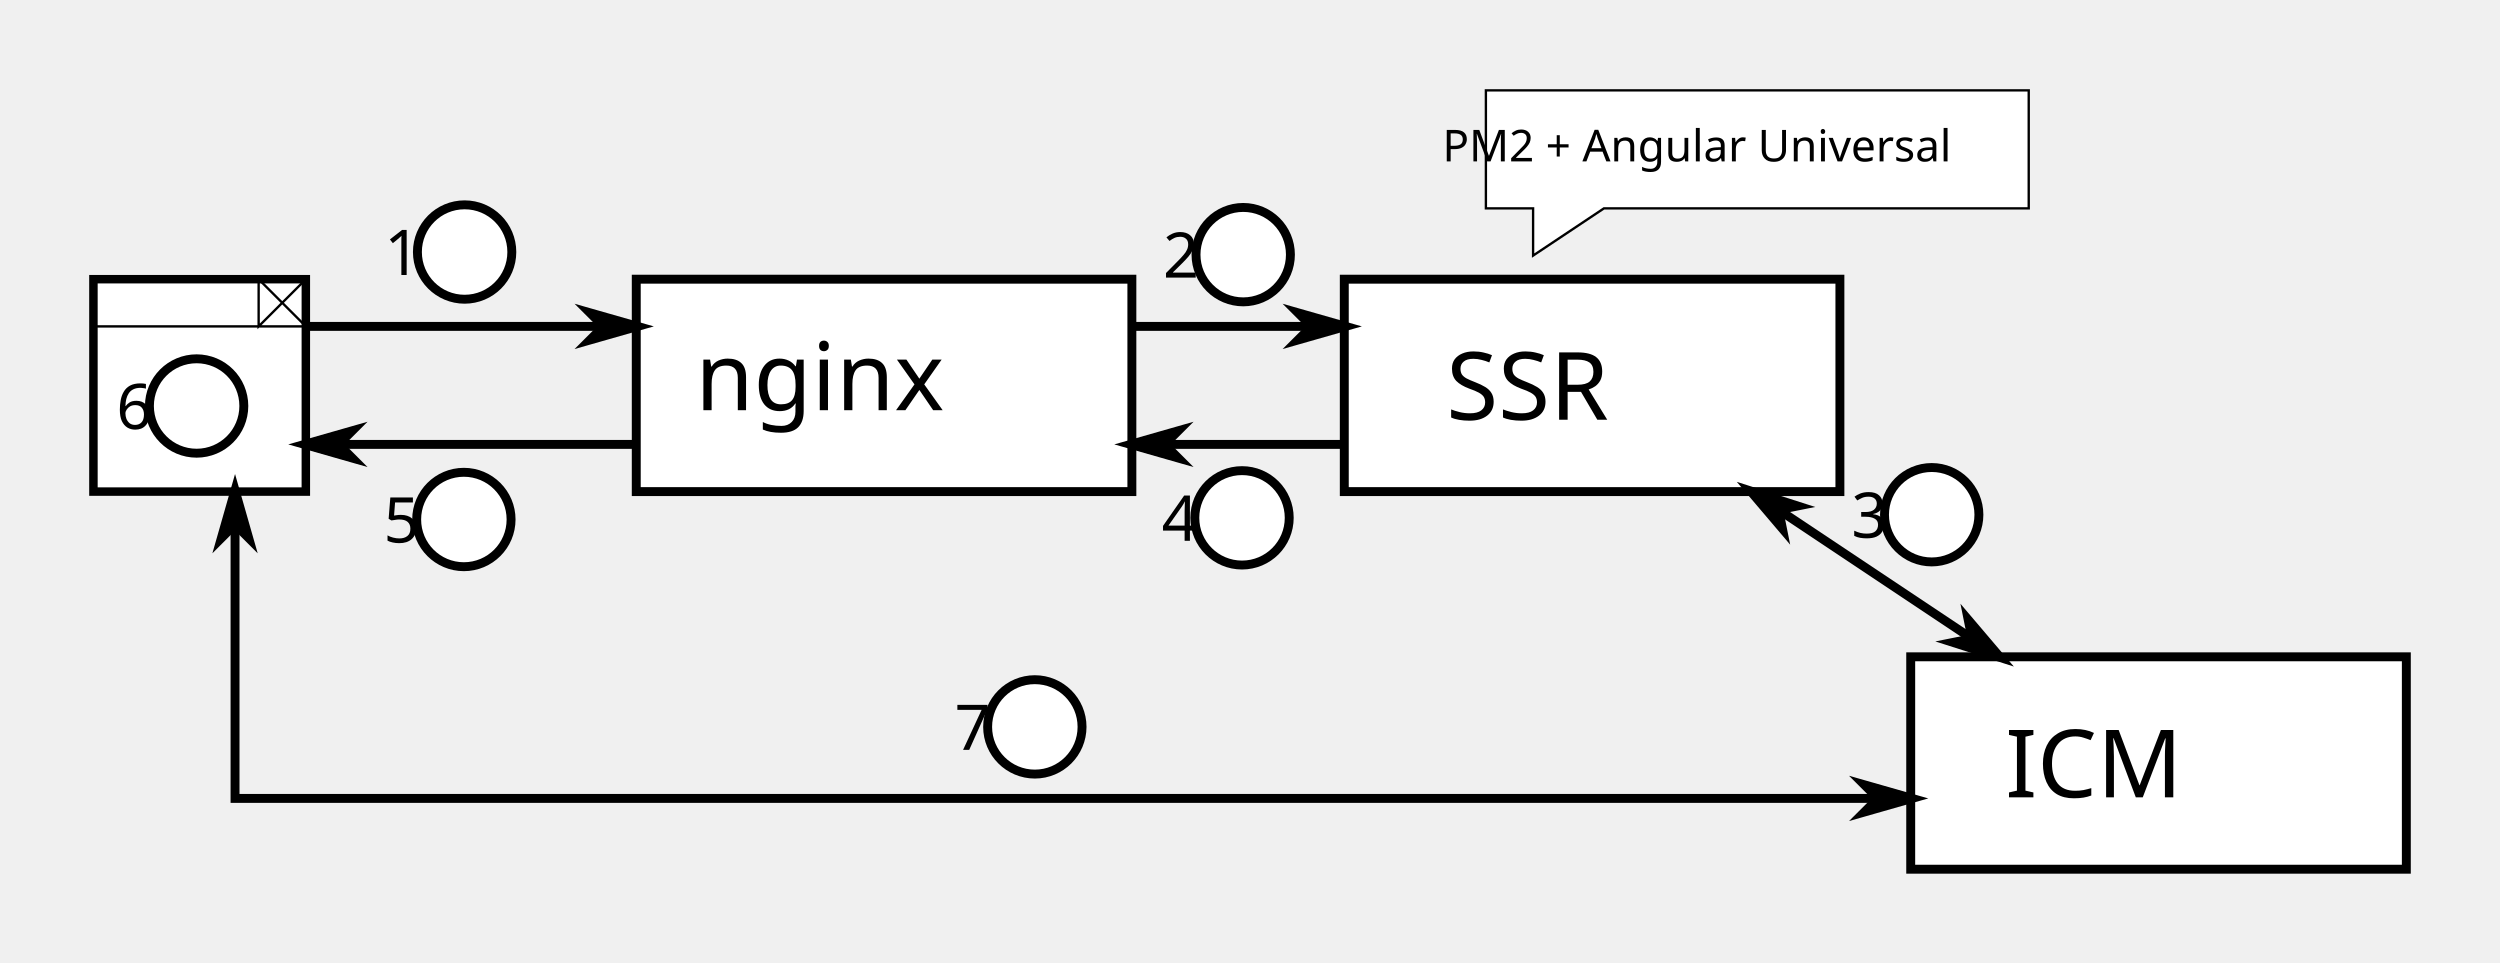
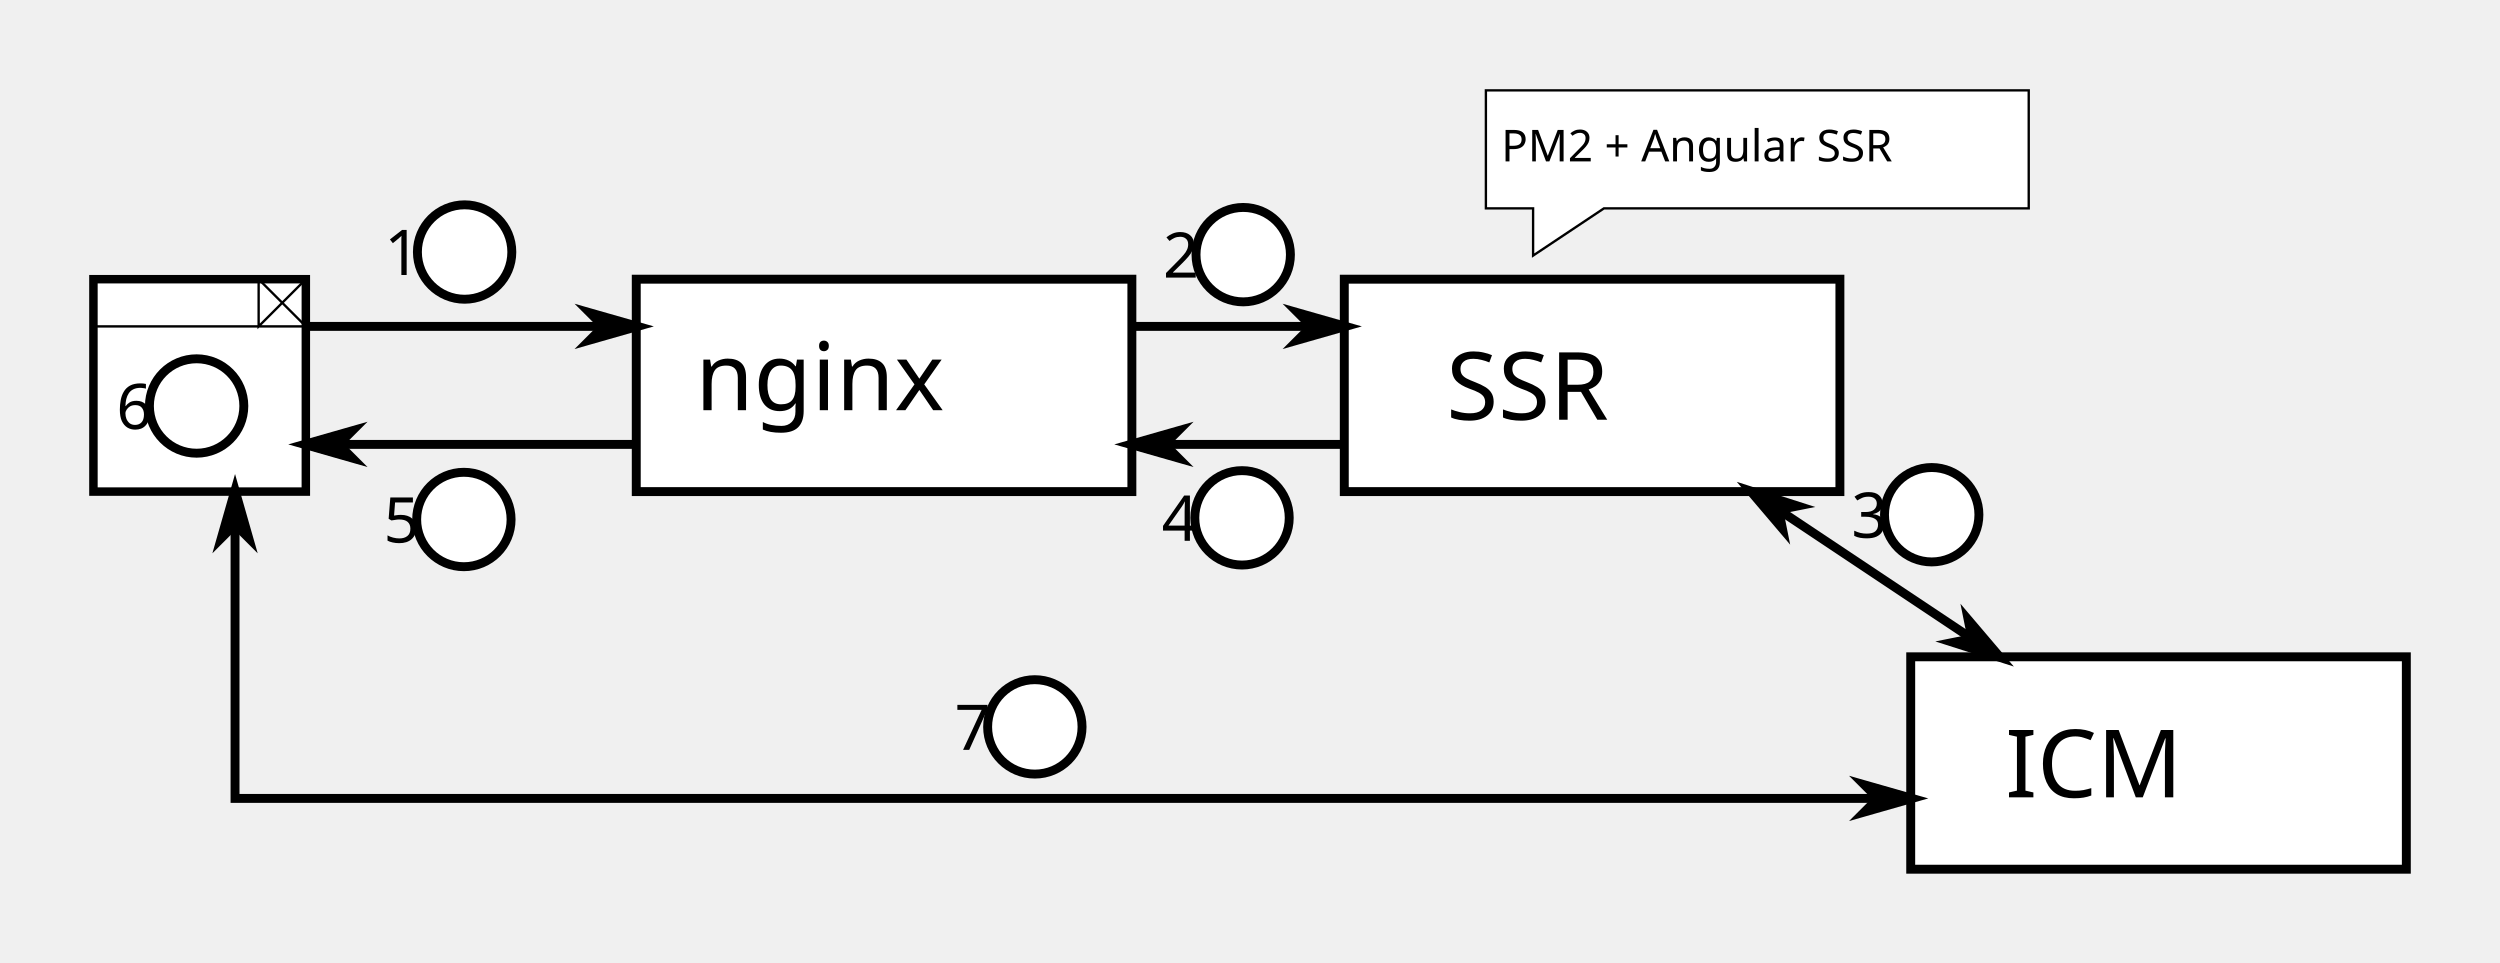
<svg xmlns="http://www.w3.org/2000/svg" width="280.266mm" height="107.945mm" viewBox="0 0 280.266 107.945" version="1.1" id="svg8">
  <defs id="defs2">
    <marker style="overflow:visible" id="marker1984" refX="0" refY="0" orient="auto">
      <path transform="matrix(0.4,0,0,0.4,4,0)" style="fill:#000000;fill-opacity:1;fill-rule:evenodd;stroke:#000000;stroke-width:1pt;stroke-opacity:1" d="M 0,0 5,-5 -12.5,0 5,5 Z" id="path1982" />
    </marker>
    <marker style="overflow:visible" id="marker1902" refX="0" refY="0" orient="auto">
      <path transform="matrix(-0.4,0,0,-0.4,-4,0)" style="fill:#000000;fill-opacity:1;fill-rule:evenodd;stroke:#000000;stroke-width:1pt;stroke-opacity:1" d="M 0,0 5,-5 -12.5,0 5,5 Z" id="path1900" />
    </marker>
    <marker style="overflow:visible" id="marker1844" refX="0" refY="0" orient="auto">
      <path transform="matrix(-0.4,0,0,-0.4,-4,0)" style="fill:#000000;fill-opacity:1;fill-rule:evenodd;stroke:#000000;stroke-width:1pt;stroke-opacity:1" d="M 0,0 5,-5 -12.5,0 5,5 Z" id="path1842" />
    </marker>
    <marker style="overflow:visible" id="marker1792" refX="0" refY="0" orient="auto">
      <path transform="matrix(-0.4,0,0,-0.4,-4,0)" style="fill:#000000;fill-opacity:1;fill-rule:evenodd;stroke:#000000;stroke-width:1pt;stroke-opacity:1" d="M 0,0 5,-5 -12.5,0 5,5 Z" id="path1790" />
    </marker>
    <marker orient="auto" refY="0" refX="0" id="Arrow1Mstart" style="overflow:visible">
      <path id="path908" d="M 0,0 5,-5 -12.5,0 5,5 Z" style="fill:#000000;fill-opacity:1;fill-rule:evenodd;stroke:#000000;stroke-width:1pt;stroke-opacity:1" transform="matrix(0.4,0,0,0.4,4,0)" />
    </marker>
    <marker style="overflow:visible" id="marker1338" refX="0" refY="0" orient="auto">
      <path transform="matrix(-0.4,0,0,-0.4,-4,0)" style="fill:#000000;fill-opacity:1;fill-rule:evenodd;stroke:#000000;stroke-width:1pt;stroke-opacity:1" d="M 0,0 5,-5 -12.5,0 5,5 Z" id="path1336" />
    </marker>
    <marker style="overflow:visible" id="marker1298" refX="0" refY="0" orient="auto">
      <path transform="matrix(-0.4,0,0,-0.4,-4,0)" style="fill:#000000;fill-opacity:1;fill-rule:evenodd;stroke:#000000;stroke-width:1pt;stroke-opacity:1" d="M 0,0 5,-5 -12.5,0 5,5 Z" id="path1296" />
    </marker>
    <marker orient="auto" refY="0" refX="0" id="Arrow1Mend" style="overflow:visible">
      <path id="path911" d="M 0,0 5,-5 -12.5,0 5,5 Z" style="fill:#000000;fill-opacity:1;fill-rule:evenodd;stroke:#000000;stroke-width:1pt;stroke-opacity:1" transform="matrix(-0.4,0,0,-0.4,-4,0)" />
    </marker>
    <marker style="overflow:visible" id="marker1208" refX="0" refY="0" orient="auto">
      <path transform="matrix(-0.8,0,0,-0.8,-10,0)" style="fill:#000000;fill-opacity:1;fill-rule:evenodd;stroke:#000000;stroke-width:1pt;stroke-opacity:1" d="M 0,0 5,-5 -12.5,0 5,5 Z" id="path1206" />
    </marker>
    <marker style="overflow:visible" id="marker1186" refX="0" refY="0" orient="auto">
      <path transform="matrix(-0.8,0,0,-0.8,-10,0)" style="fill:#000000;fill-opacity:1;fill-rule:evenodd;stroke:#000000;stroke-width:1pt;stroke-opacity:1" d="M 0,0 5,-5 -12.5,0 5,5 Z" id="path1184" />
    </marker>
  </defs>
  <g id="layer1" transform="translate(-2.754825,-43.45104)">
    <path style="fill:#ffffff;stroke:#000000;stroke-width:0.265px;stroke-linecap:butt;stroke-linejoin:miter;stroke-opacity:1;fill-opacity:1" d="M 230.188,53.583 V 66.812 h -47.625 l -7.938,5.292 V 66.812 h -5.292 V 53.583 Z" id="path867" />
    <rect style="fill:#ffffff;fill-opacity:1;stroke:#000000;stroke-width:0.949;stroke-miterlimit:4;stroke-dasharray:none;stroke-dashoffset:0;stroke-opacity:1" id="rect817" width="23.812" height="23.812" x="13.229" y="74.75" />
    <path style="fill:none;stroke:#000000;stroke-width:0.265px;stroke-linecap:butt;stroke-linejoin:miter;stroke-opacity:1" d="M 13.229,80.042 H 37.042 L 31.75,74.75 v 5.292 L 37.042,74.75" id="path819" />
    <rect style="fill:#ffffff;fill-opacity:1;stroke:#000000;stroke-width:1;stroke-miterlimit:4;stroke-dasharray:none;stroke-dashoffset:0;stroke-opacity:1" id="rect821" width="55.562" height="23.812" x="74.083" y="74.75" />
    <text xml:space="preserve" style="font-style:normal;font-weight:normal;font-size:10.583px;line-height:1.25;font-family:sans-serif;text-align:center;letter-spacing:0px;word-spacing:0px;text-anchor:middle;fill:#000000;fill-opacity:1;stroke:none;stroke-width:0.265" x="101.542" y="89.436" id="text825">
      <tspan id="tspan823" x="101.542" y="89.436" style="text-align:center;text-anchor:middle;stroke-width:0.265">nginx</tspan>
    </text>
    <rect style="fill:#ffffff;fill-opacity:1;stroke:#000000;stroke-width:1;stroke-miterlimit:4;stroke-dasharray:none;stroke-dashoffset:0;stroke-opacity:1" id="rect821-5" width="55.562" height="23.812" x="153.458" y="74.75" />
    <text xml:space="preserve" style="font-style:normal;font-weight:normal;font-size:10.583px;line-height:1.25;font-family:sans-serif;text-align:center;letter-spacing:0px;word-spacing:0px;text-anchor:middle;fill:#000000;fill-opacity:1;stroke:none;stroke-width:0.265" x="180.873" y="90.504" id="text825-8">
      <tspan id="tspan823-6" x="180.873" y="90.504" style="text-align:center;text-anchor:middle;stroke-width:0.265">SSR</tspan>
    </text>
    <text xml:space="preserve" style="font-style:normal;font-weight:normal;font-size:10.583px;line-height:1.25;font-family:sans-serif;text-align:center;letter-spacing:0px;word-spacing:0px;text-anchor:middle;fill:#000000;fill-opacity:1;stroke:none;stroke-width:0.265" x="199.86" y="61.545" id="text850">
-       <tspan x="199.86" y="61.545" style="font-size:4.939px;text-align:center;text-anchor:middle;stroke-width:0.265" id="tspan854">PM2 + Angular Universal</tspan>
+       <tspan x="199.86" y="61.545" style="font-size:4.939px;text-align:center;text-anchor:middle;stroke-width:0.265" id="tspan854">PM2 + Angular SSR</tspan>
    </text>
    <rect style="fill:#ffffff;fill-opacity:1;stroke:#000000;stroke-width:1;stroke-miterlimit:4;stroke-dasharray:none;stroke-dashoffset:0;stroke-opacity:1" id="rect821-5-0" width="55.562" height="23.812" x="216.958" y="117.083" />
    <text xml:space="preserve" style="font-style:normal;font-weight:normal;font-size:10.583px;line-height:1.25;font-family:sans-serif;text-align:center;letter-spacing:0px;word-spacing:0px;text-anchor:middle;fill:#000000;fill-opacity:1;stroke:none;stroke-width:0.265" x="244.373" y="132.837" id="text825-8-2">
      <tspan id="tspan823-6-6" x="244.373" y="132.837" style="text-align:center;text-anchor:middle;stroke-width:0.265">ICM</tspan>
    </text>
    <path style="fill:none;fill-rule:evenodd;stroke:#000000;stroke-width:1;stroke-linecap:butt;stroke-linejoin:miter;stroke-miterlimit:4;stroke-dasharray:none;stroke-opacity:1;marker-end:url(#marker1298)" d="M 37.042,80.042 H 74.083" id="path896" />
    <path style="fill:none;fill-rule:evenodd;stroke:#000000;stroke-width:1;stroke-linecap:butt;stroke-linejoin:miter;stroke-miterlimit:4;stroke-dasharray:none;stroke-opacity:1;marker-end:url(#Arrow1Mend)" d="m 129.646,80.042 h 23.812" id="path898" />
    <path style="fill:none;fill-rule:evenodd;stroke:#000000;stroke-width:1;stroke-linecap:butt;stroke-linejoin:miter;stroke-miterlimit:4;stroke-dasharray:none;stroke-opacity:1;marker-start:url(#Arrow1Mstart);marker-end:url(#marker1338)" d="m 199.099,98.562 27.781,18.521" id="path900" />
    <path style="fill:none;stroke:#000000;stroke-width:1;stroke-linecap:butt;stroke-linejoin:miter;stroke-miterlimit:4;stroke-dasharray:none;stroke-opacity:1;marker-end:url(#marker1844)" d="m 153.458,93.271 h -23.812" id="path1748" />
    <path style="fill:none;stroke:#000000;stroke-width:1;stroke-linecap:butt;stroke-linejoin:miter;stroke-miterlimit:4;stroke-dasharray:none;stroke-opacity:1;marker-end:url(#marker1792)" d="M 74.083,93.271 H 37.042" id="path1750" />
    <path style="fill:none;stroke:#000000;stroke-width:1;stroke-linecap:butt;stroke-linejoin:miter;stroke-miterlimit:4;stroke-dasharray:none;stroke-opacity:1;marker-start:url(#marker1984);marker-end:url(#marker1902)" d="m 29.104,98.562 v 34.396 H 216.958" id="path1752" />
    <circle style="fill:#ffffff;fill-opacity:1;stroke:#000000;stroke-width:1;stroke-miterlimit:4;stroke-dasharray:none;stroke-dashoffset:0;stroke-opacity:1" id="path2070" cx="54.841" cy="71.705" r="5.292" />
    <text xml:space="preserve" style="font-style:normal;font-weight:normal;font-size:10.583px;line-height:1.25;font-family:sans-serif;text-align:center;letter-spacing:0px;word-spacing:0px;text-anchor:middle;fill:#000000;fill-opacity:1;stroke:none;stroke-width:0.265" x="54.741" y="74.279" id="text2074">
      <tspan id="tspan2072" x="54.741" y="74.279" style="font-size:7.056px;text-align:center;text-anchor:middle;stroke-width:0.265">1</tspan>
    </text>
    <circle style="fill:#ffffff;fill-opacity:1;stroke:#000000;stroke-width:1;stroke-miterlimit:4;stroke-dasharray:none;stroke-dashoffset:0;stroke-opacity:1" id="path2070-2" cx="142.127" cy="71.999" r="5.292" />
    <text xml:space="preserve" style="font-style:normal;font-weight:normal;font-size:10.583px;line-height:1.25;font-family:sans-serif;text-align:center;letter-spacing:0px;word-spacing:0px;text-anchor:middle;fill:#000000;fill-opacity:1;stroke:none;stroke-width:0.265" x="142.027" y="74.573" id="text2074-6">
      <tspan id="tspan2072-5" x="142.027" y="74.573" style="font-size:7.056px;text-align:center;text-anchor:middle;stroke-width:0.265">2</tspan>
    </text>
    <circle style="fill:#ffffff;fill-opacity:1;stroke:#000000;stroke-width:1;stroke-miterlimit:4;stroke-dasharray:none;stroke-dashoffset:0;stroke-opacity:1" id="path2070-7" cx="219.311" cy="101.155" r="5.292" />
    <text xml:space="preserve" style="font-style:normal;font-weight:normal;font-size:10.583px;line-height:1.25;font-family:sans-serif;text-align:center;letter-spacing:0px;word-spacing:0px;text-anchor:middle;fill:#000000;fill-opacity:1;stroke:none;stroke-width:0.265" x="219.211" y="103.728" id="text2074-5">
      <tspan id="tspan2072-57" x="219.211" y="103.728" style="font-size:7.056px;text-align:center;text-anchor:middle;stroke-width:0.265">3</tspan>
    </text>
    <circle style="fill:#ffffff;fill-opacity:1;stroke:#000000;stroke-width:1;stroke-miterlimit:4;stroke-dasharray:none;stroke-dashoffset:0;stroke-opacity:1" id="path2070-27" cx="141.993" cy="101.504" r="5.292" />
    <text xml:space="preserve" style="font-style:normal;font-weight:normal;font-size:10.583px;line-height:1.25;font-family:sans-serif;text-align:center;letter-spacing:0px;word-spacing:0px;text-anchor:middle;fill:#000000;fill-opacity:1;stroke:none;stroke-width:0.265" x="141.893" y="104.077" id="text2074-3">
      <tspan id="tspan2072-9" x="141.893" y="104.077" style="font-size:7.056px;text-align:center;text-anchor:middle;stroke-width:0.265">4</tspan>
    </text>
    <circle style="fill:#ffffff;fill-opacity:1;stroke:#000000;stroke-width:1;stroke-miterlimit:4;stroke-dasharray:none;stroke-dashoffset:0;stroke-opacity:1" id="path2070-71" cx="54.758" cy="101.69" r="5.292" />
    <text xml:space="preserve" style="font-style:normal;font-weight:normal;font-size:10.583px;line-height:1.25;font-family:sans-serif;text-align:center;letter-spacing:0px;word-spacing:0px;text-anchor:middle;fill:#000000;fill-opacity:1;stroke:none;stroke-width:0.265" x="54.658" y="104.264" id="text2074-59">
      <tspan id="tspan2072-8" x="54.658" y="104.264" style="font-size:7.056px;text-align:center;text-anchor:middle;stroke-width:0.265">5</tspan>
    </text>
    <circle style="fill:none;fill-opacity:1;stroke:#000000;stroke-width:1;stroke-miterlimit:4;stroke-dasharray:none;stroke-dashoffset:0;stroke-opacity:1" id="path2070-1" cx="24.797" cy="88.966" r="5.292" />
    <text xml:space="preserve" style="font-style:normal;font-weight:normal;font-size:10.583px;line-height:1.25;font-family:sans-serif;text-align:center;letter-spacing:0px;word-spacing:0px;text-anchor:middle;fill:#000000;fill-opacity:1;stroke:none;stroke-width:0.265" x="24.697" y="91.54" id="text2074-37">
      <tspan id="tspan2072-0" x="24.697" y="91.54" style="font-size:7.056px;text-align:center;text-anchor:middle;stroke-width:0.265">6</tspan>
    </text>
    <circle style="fill:#ffffff;fill-opacity:1;stroke:#000000;stroke-width:1;stroke-miterlimit:4;stroke-dasharray:none;stroke-dashoffset:0;stroke-opacity:1" id="path2070-1-7" cx="118.767" cy="124.94" r="5.292" />
    <text xml:space="preserve" style="font-style:normal;font-weight:normal;font-size:10.583px;line-height:1.25;font-family:sans-serif;text-align:center;letter-spacing:0px;word-spacing:0px;text-anchor:middle;fill:#000000;fill-opacity:1;stroke:none;stroke-width:0.265" x="118.667" y="127.514" id="text2074-37-2">
      <tspan id="tspan2072-0-8" x="118.667" y="127.514" style="font-size:7.056px;text-align:center;text-anchor:middle;stroke-width:0.265">7</tspan>
    </text>
  </g>
</svg>
